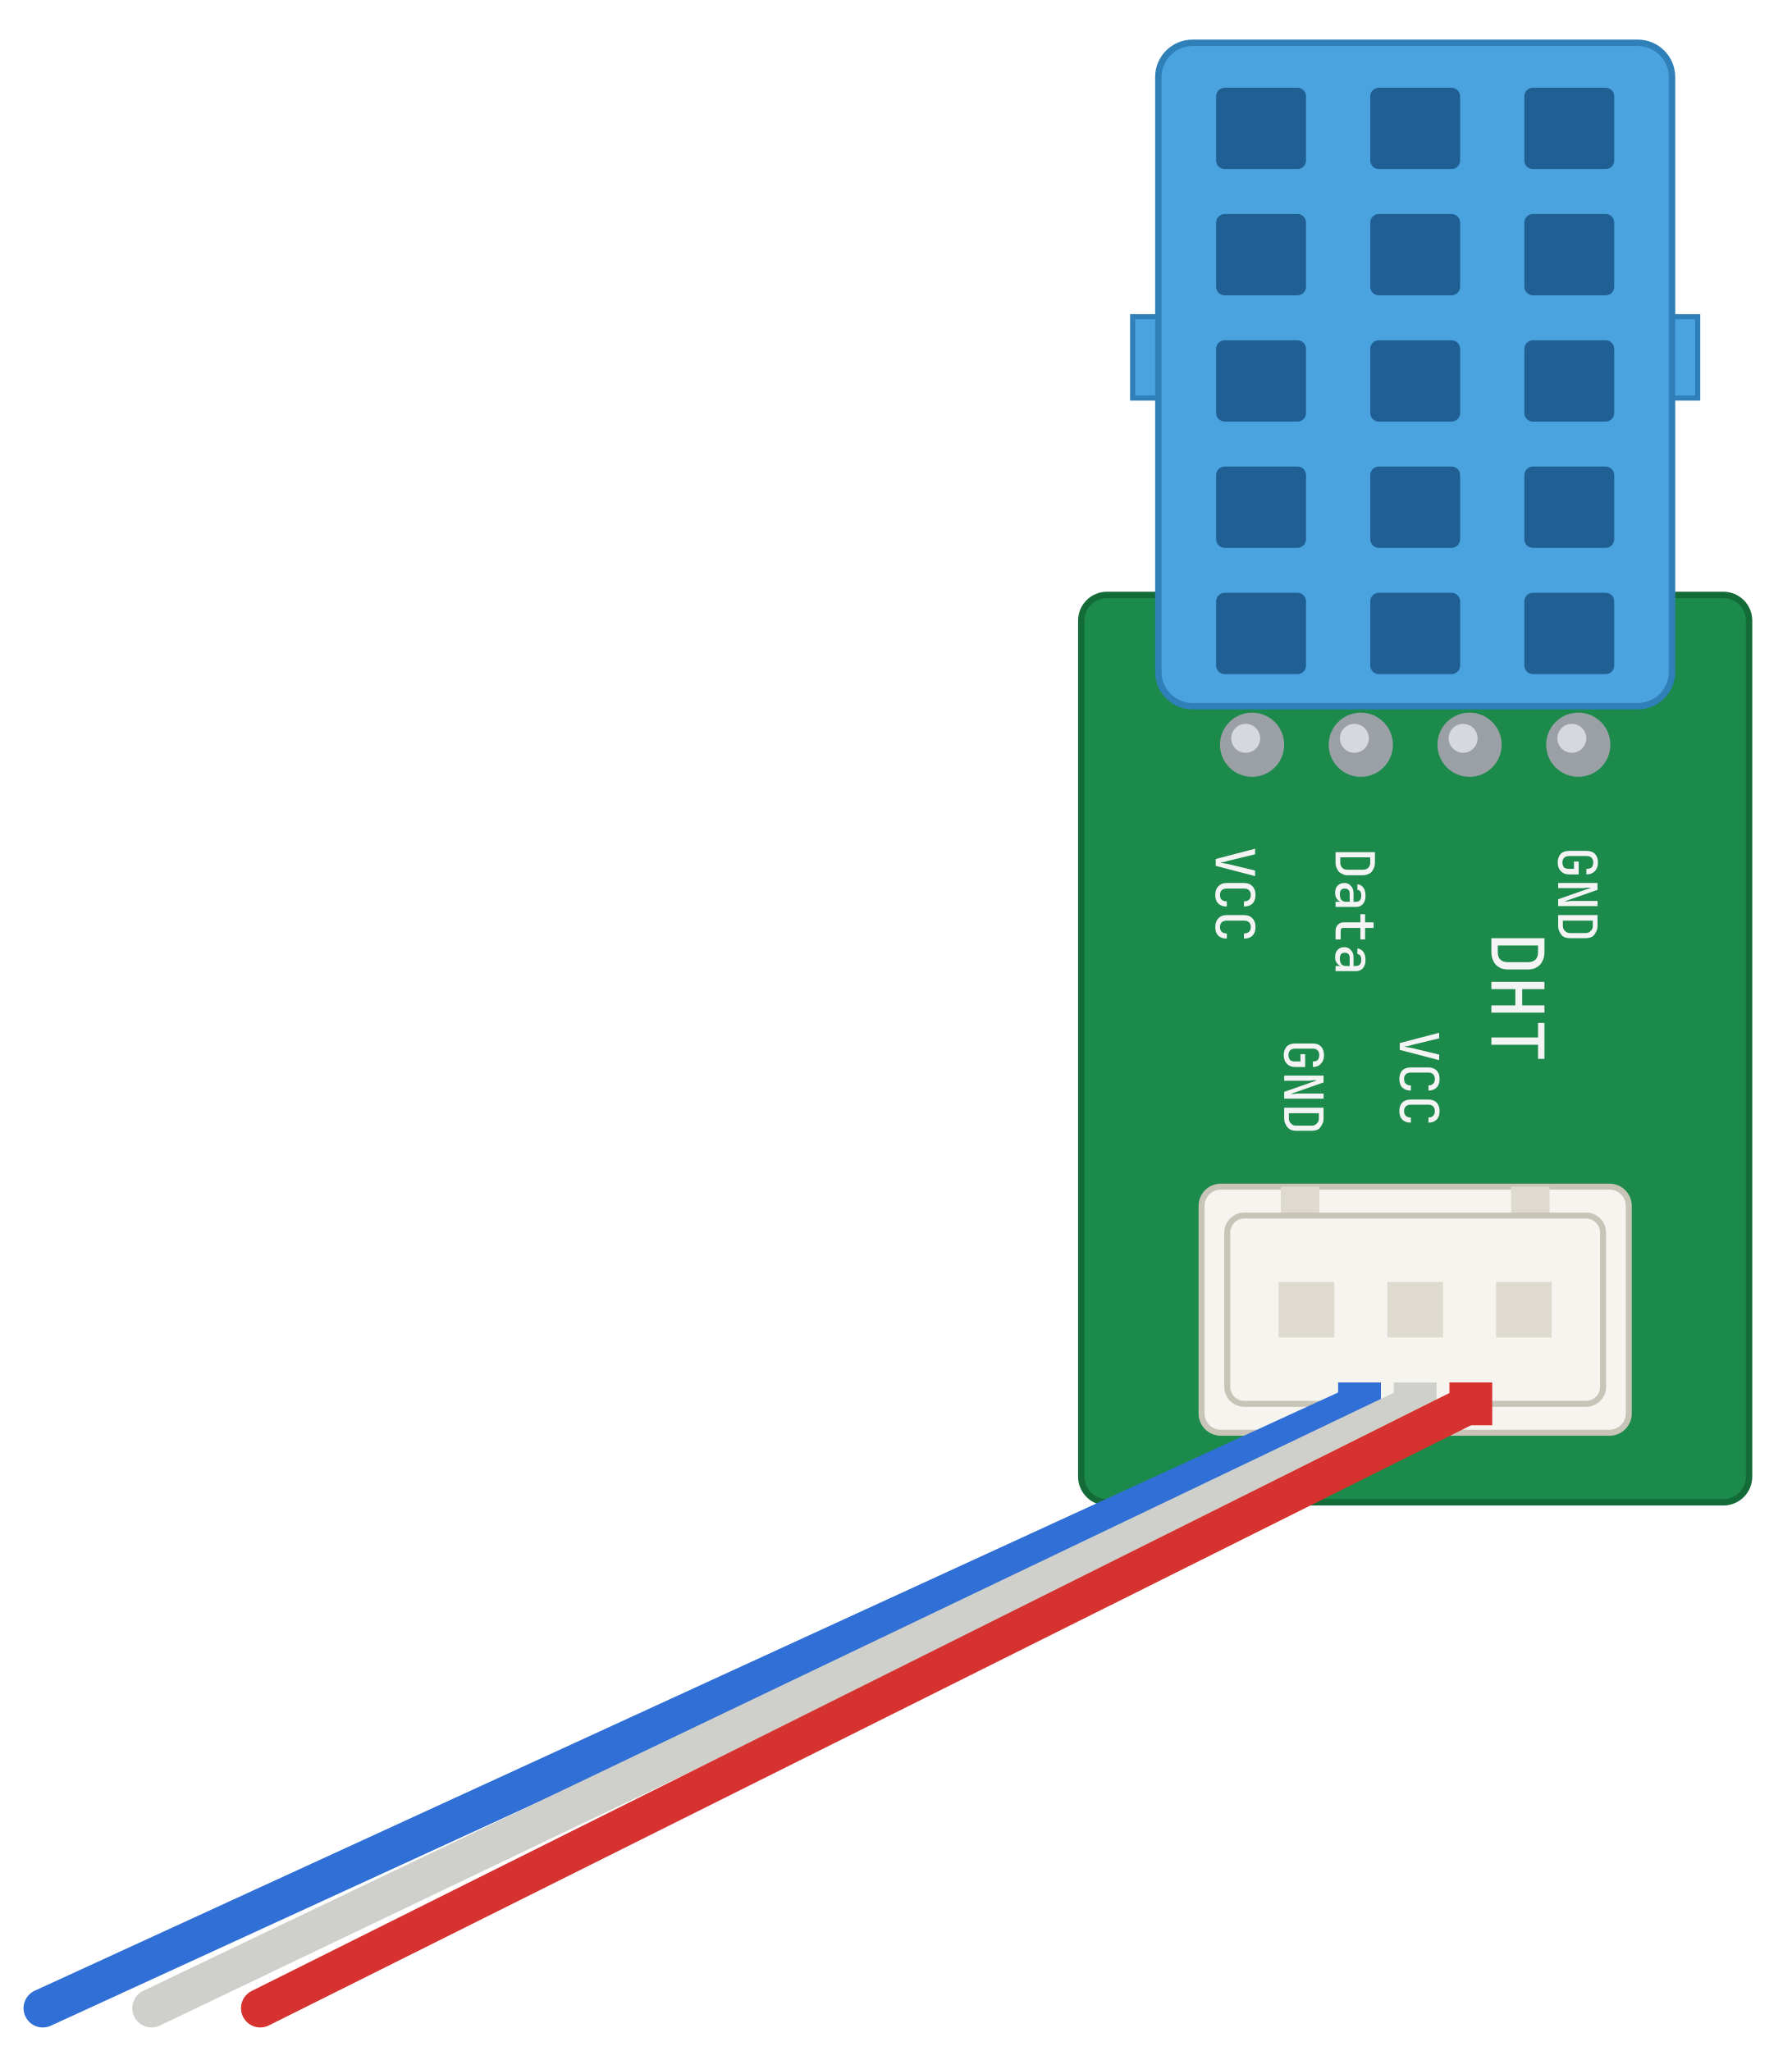
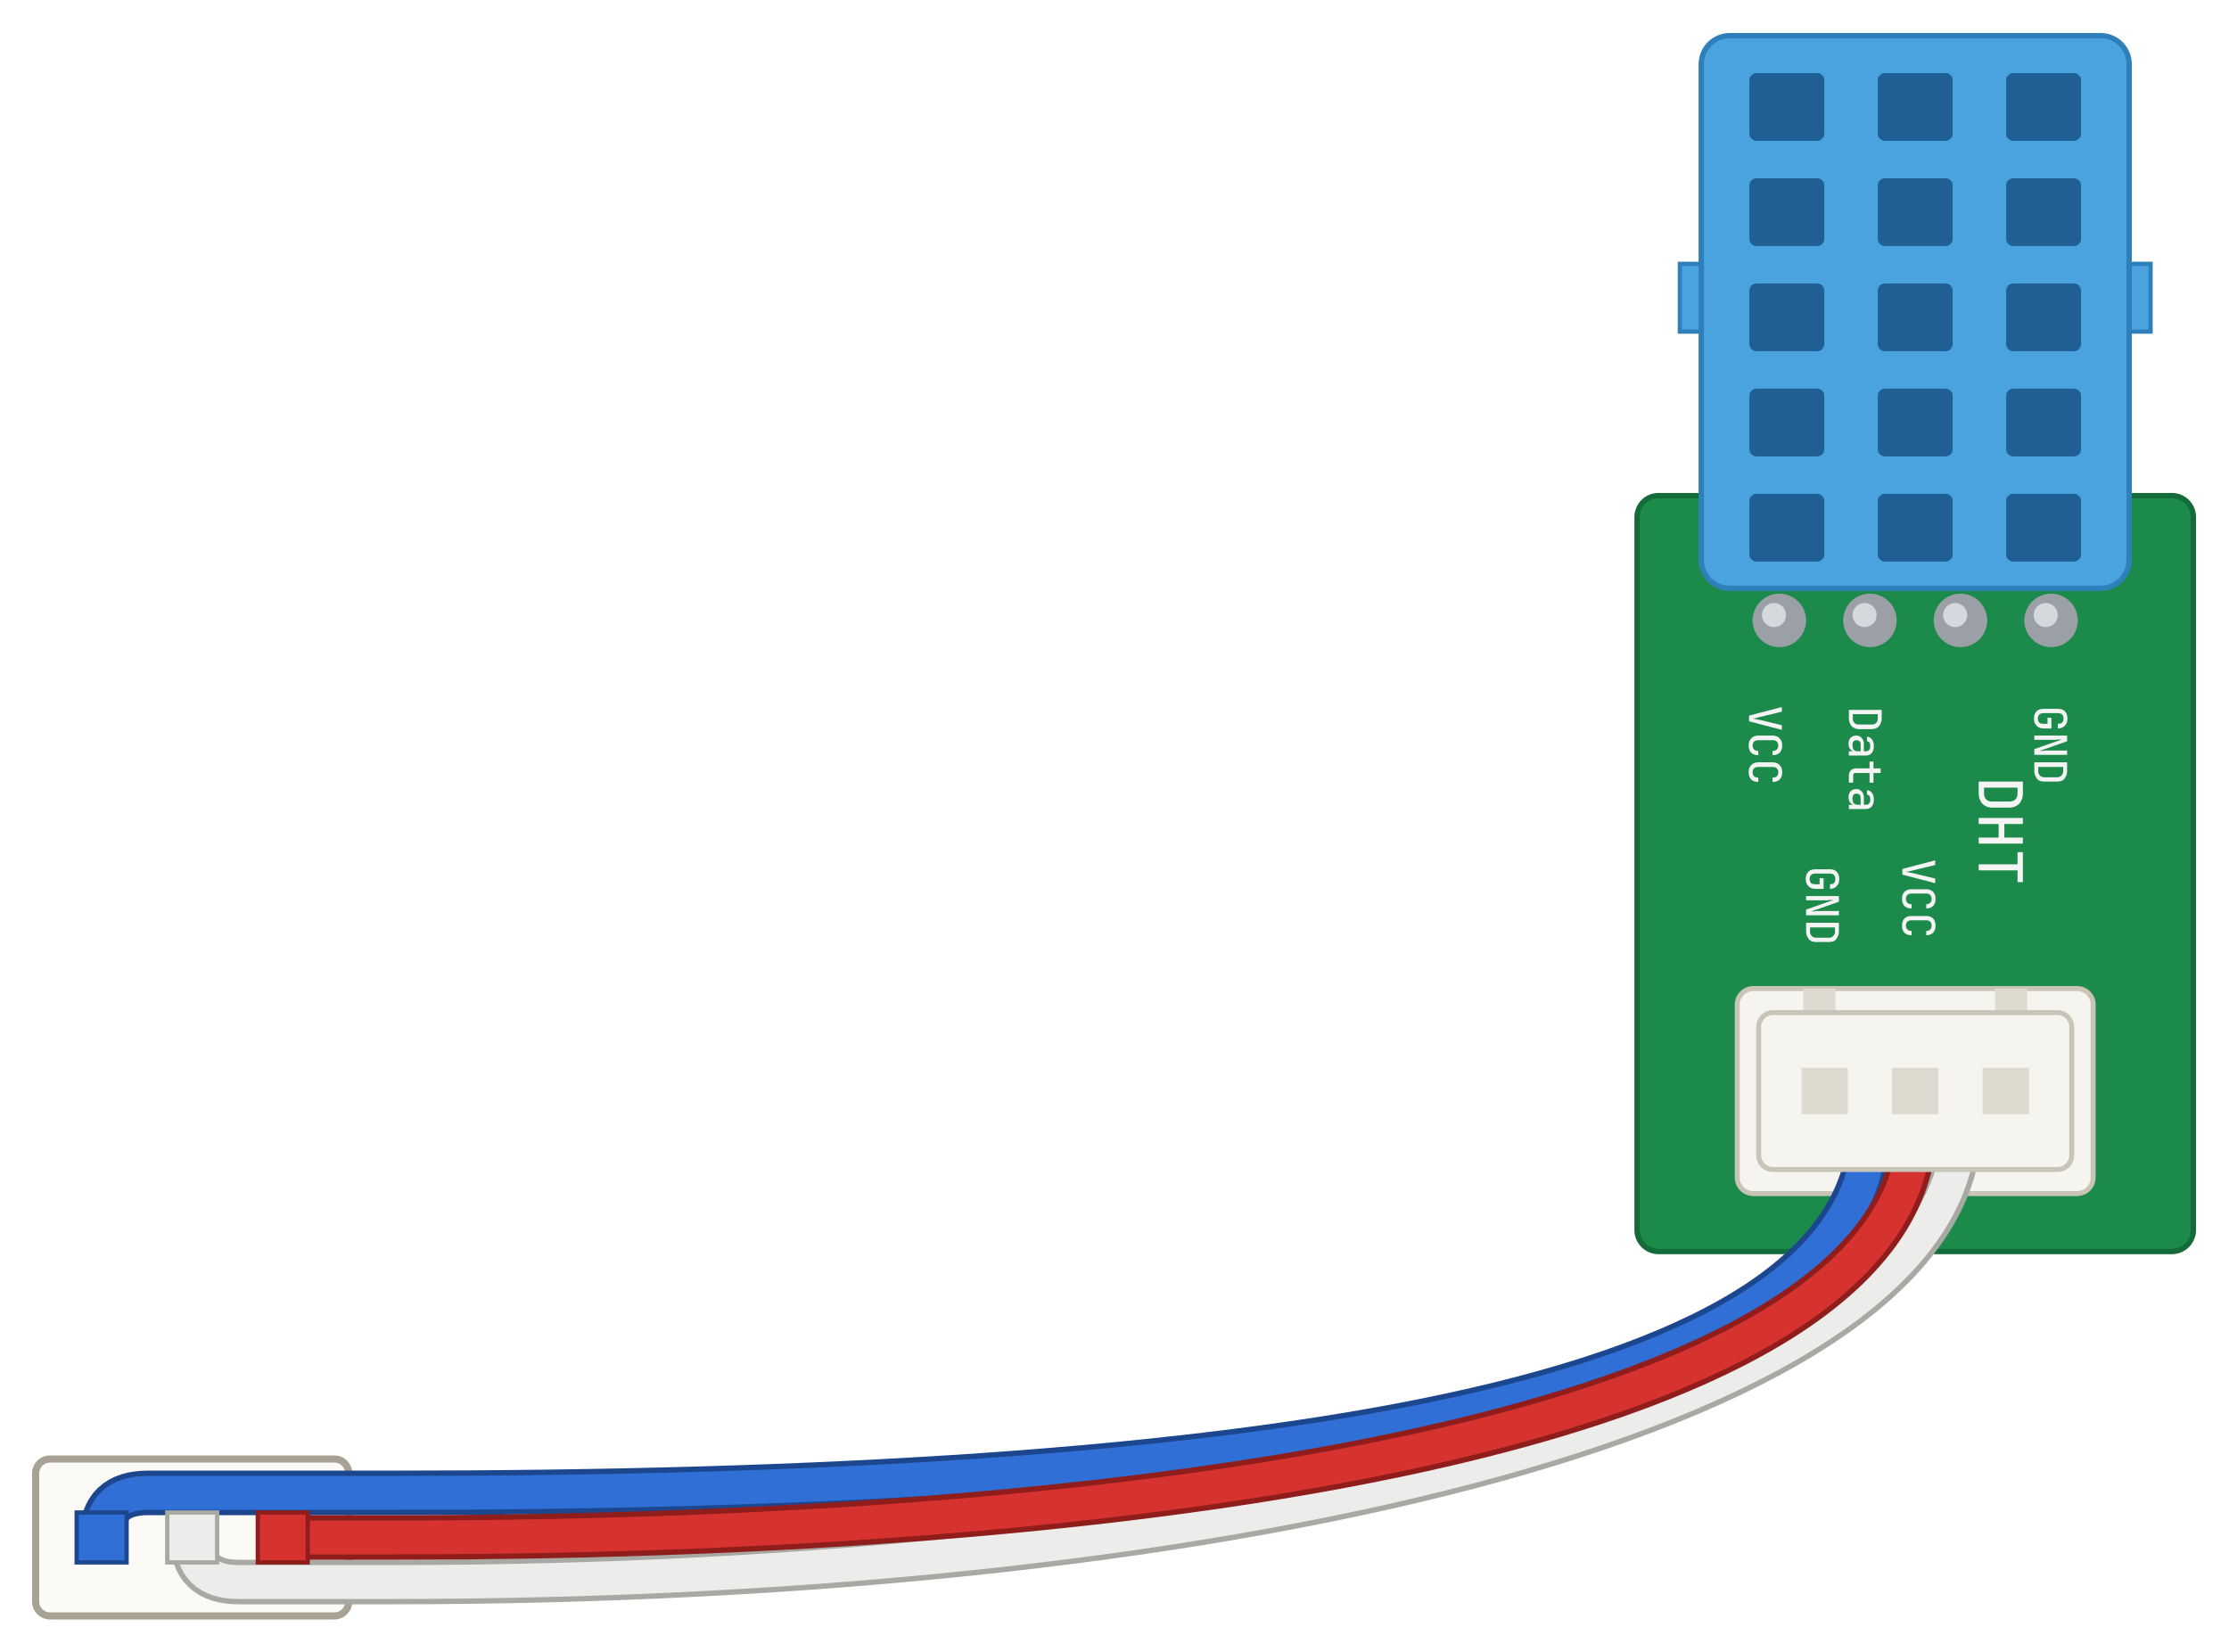
- <svg xmlns="http://www.w3.org/2000/svg" version="1.1" width="41.86mm" height="47.92mm" viewBox="0 0 41.86 47.92">
+ <svg xmlns="http://www.w3.org/2000/svg" version="1.1" width="62.51mm" height="46.32mm" viewBox="0 0 62.51 46.32">
  <g id="breadboard">
-     <g transform="translate(-67.94,17.8)">
-       <g transform="translate(92.2,-17.8)">
+     <g transform="translate(-66.09,14)">
+       <g transform="translate(111,-14)">
        <rect x="1" y="13.9" width="15.6" height="21.2" fill="#1c8a4a" rx="0.6" stroke="#136b38" stroke-width="0.15" />
        <circle cx="4.99" cy="17.4" r="0.75" fill="#9aa0a6" />
        <circle cx="4.84" cy="17.25" r="0.338" fill="#d5d9dd" />
        <circle cx="7.53" cy="17.4" r="0.75" fill="#9aa0a6" />
        <circle cx="7.38" cy="17.25" r="0.338" fill="#d5d9dd" />
        <circle cx="10.07" cy="17.4" r="0.75" fill="#9aa0a6" />
        <circle cx="9.92" cy="17.25" r="0.338" fill="#d5d9dd" />
        <circle cx="12.61" cy="17.4" r="0.75" fill="#9aa0a6" />
        <circle cx="12.46" cy="17.25" r="0.338" fill="#d5d9dd" />
        <path d="M4.14 20.07 5.06 19.83V19.96L4.44 20.11Q4.38 20.13 4.33 20.14Q4.27 20.15 4.25 20.15Q4.27 20.16 4.33 20.17Q4.38 20.18 4.44 20.19L5.06 20.34V20.47L4.14 20.23ZM4.13 20.91Q4.13 20.78 4.2 20.71Q4.27 20.63 4.4 20.63H4.8Q4.93 20.63 5 20.71Q5.07 20.78 5.07 20.91Q5.07 21.04 5 21.11Q4.93 21.18 4.8 21.18V21.06Q4.88 21.06 4.92 21.02Q4.96 20.98 4.96 20.91Q4.96 20.84 4.92 20.8Q4.88 20.76 4.8 20.76H4.4Q4.32 20.76 4.28 20.8Q4.24 20.84 4.24 20.91Q4.24 20.98 4.28 21.02Q4.32 21.06 4.4 21.06V21.18Q4.27 21.18 4.2 21.11Q4.13 21.04 4.13 20.91ZM4.13 21.66Q4.13 21.53 4.2 21.46Q4.27 21.38 4.4 21.38H4.8Q4.93 21.38 5 21.46Q5.07 21.53 5.07 21.66Q5.07 21.79 5 21.86Q4.93 21.93 4.8 21.93V21.81Q4.88 21.81 4.92 21.77Q4.96 21.73 4.96 21.66Q4.96 21.59 4.92 21.55Q4.88 21.51 4.8 21.51H4.4Q4.32 21.51 4.28 21.55Q4.24 21.59 4.24 21.66Q4.24 21.73 4.28 21.77Q4.32 21.81 4.4 21.81V21.93Q4.27 21.93 4.2 21.86Q4.13 21.79 4.13 21.66Z" fill="#f4f4f4" />
        <path d="M6.94 19.91H7.86V20.16Q7.86 20.24 7.82 20.31Q7.79 20.38 7.73 20.41Q7.66 20.45 7.58 20.45H7.22Q7.14 20.45 7.08 20.41Q7.01 20.38 6.98 20.31Q6.94 20.24 6.94 20.16ZM7.05 20.03V20.16Q7.05 20.23 7.1 20.28Q7.14 20.32 7.22 20.32H7.58Q7.66 20.32 7.7 20.28Q7.75 20.23 7.75 20.16V20.03ZM6.93 20.86Q6.93 20.75 6.99 20.69Q7.05 20.63 7.15 20.63Q7.24 20.63 7.3 20.7Q7.36 20.76 7.36 20.87V21.07H7.41Q7.54 21.07 7.54 20.93Q7.54 20.86 7.52 20.83Q7.49 20.79 7.45 20.79V20.66Q7.54 20.67 7.59 20.74Q7.64 20.81 7.64 20.93Q7.64 21.05 7.58 21.12Q7.52 21.19 7.42 21.19H6.94V21.07H7.07V21.07Q7.01 21.06 6.97 21Q6.93 20.95 6.93 20.86ZM7.04 20.89Q7.04 20.97 7.07 21.02Q7.11 21.07 7.18 21.07H7.27V20.88Q7.27 20.82 7.24 20.79Q7.21 20.76 7.15 20.76Q7.1 20.76 7.07 20.79Q7.04 20.83 7.04 20.89ZM6.94 21.74Q6.94 21.66 7 21.6Q7.05 21.55 7.13 21.55H7.52V21.36H7.63V21.55H7.83V21.68H7.63V21.95H7.52V21.68H7.13Q7.1 21.68 7.08 21.69Q7.06 21.71 7.06 21.75V21.95H6.94ZM6.93 22.36Q6.93 22.25 6.99 22.19Q7.05 22.13 7.15 22.13Q7.24 22.13 7.3 22.2Q7.36 22.26 7.36 22.37V22.57H7.41Q7.54 22.57 7.54 22.43Q7.54 22.36 7.52 22.33Q7.49 22.29 7.45 22.29V22.16Q7.54 22.17 7.59 22.24Q7.64 22.31 7.64 22.43Q7.64 22.55 7.58 22.62Q7.52 22.69 7.42 22.69H6.94V22.57H7.07V22.57Q7.01 22.56 6.97 22.5Q6.93 22.45 6.93 22.36ZM7.04 22.39Q7.04 22.47 7.07 22.52Q7.11 22.57 7.18 22.57H7.27V22.38Q7.27 22.32 7.24 22.29Q7.21 22.26 7.15 22.26Q7.1 22.26 7.07 22.29Q7.04 22.33 7.04 22.39Z" fill="#f4f4f4" />
        <path d="M12.13 20.15Q12.13 20.03 12.2 19.95Q12.27 19.88 12.4 19.88H12.8Q12.93 19.88 13 19.95Q13.07 20.03 13.07 20.15Q13.07 20.28 13 20.35Q12.93 20.43 12.8 20.43V20.3Q12.88 20.3 12.92 20.27Q12.96 20.22 12.96 20.15Q12.96 20.08 12.92 20.04Q12.88 20 12.8 20H12.4Q12.32 20 12.28 20.04Q12.24 20.08 12.24 20.15Q12.24 20.22 12.28 20.27Q12.32 20.3 12.4 20.3H12.51V20.13H12.62V20.43H12.4Q12.27 20.43 12.2 20.35Q12.13 20.28 12.13 20.15ZM12.14 20.63H13.06V20.79L12.29 21.06Q12.32 21.06 12.37 21.06Q12.41 21.05 12.47 21.05Q12.52 21.05 12.56 21.05H13.06V21.17H12.14V21.01L12.91 20.74Q12.88 20.74 12.83 20.74Q12.79 20.74 12.74 20.75Q12.68 20.75 12.64 20.75H12.14ZM12.14 21.38H13.06V21.63Q13.06 21.72 13.02 21.78Q12.99 21.85 12.93 21.89Q12.86 21.92 12.78 21.92H12.42Q12.34 21.92 12.27 21.89Q12.21 21.85 12.18 21.78Q12.14 21.72 12.14 21.63ZM12.25 21.51V21.63Q12.25 21.71 12.3 21.75Q12.34 21.8 12.42 21.8H12.78Q12.86 21.8 12.9 21.75Q12.95 21.71 12.95 21.63V21.51Z" fill="#f4f4f4" />
        <path d="M8.44 24.37 9.36 24.13V24.26L8.74 24.41Q8.68 24.43 8.63 24.44Q8.57 24.45 8.54 24.45Q8.57 24.46 8.63 24.47Q8.68 24.48 8.74 24.49L9.36 24.64V24.77L8.44 24.53ZM8.43 25.21Q8.43 25.08 8.5 25.01Q8.57 24.94 8.7 24.94H9.11Q9.23 24.94 9.3 25.01Q9.37 25.08 9.37 25.21Q9.37 25.34 9.3 25.41Q9.23 25.48 9.11 25.48V25.36Q9.18 25.36 9.22 25.32Q9.26 25.28 9.26 25.21Q9.26 25.14 9.22 25.1Q9.18 25.06 9.11 25.06H8.7Q8.62 25.06 8.58 25.1Q8.54 25.14 8.54 25.21Q8.54 25.28 8.58 25.32Q8.62 25.36 8.7 25.36V25.48Q8.57 25.48 8.5 25.41Q8.43 25.34 8.43 25.21ZM8.43 25.96Q8.43 25.83 8.5 25.76Q8.57 25.69 8.7 25.69H9.11Q9.23 25.69 9.3 25.76Q9.37 25.83 9.37 25.96Q9.37 26.09 9.3 26.16Q9.23 26.23 9.11 26.23V26.11Q9.18 26.11 9.22 26.07Q9.26 26.03 9.26 25.96Q9.26 25.89 9.22 25.85Q9.18 25.81 9.11 25.81H8.7Q8.62 25.81 8.58 25.85Q8.54 25.89 8.54 25.96Q8.54 26.03 8.58 26.07Q8.62 26.11 8.7 26.11V26.23Q8.57 26.23 8.5 26.16Q8.43 26.09 8.43 25.96Z" fill="#f4f4f4" />
        <path d="M5.73 24.65Q5.73 24.53 5.8 24.45Q5.87 24.38 6 24.38H6.41Q6.53 24.38 6.6 24.45Q6.67 24.53 6.67 24.65Q6.67 24.78 6.6 24.85Q6.53 24.93 6.41 24.93V24.8Q6.48 24.8 6.52 24.77Q6.56 24.72 6.56 24.65Q6.56 24.58 6.52 24.54Q6.48 24.5 6.41 24.5H6Q5.92 24.5 5.88 24.54Q5.84 24.58 5.84 24.65Q5.84 24.72 5.88 24.77Q5.92 24.8 6 24.8H6.12V24.63H6.23V24.93H6Q5.87 24.93 5.8 24.85Q5.73 24.78 5.73 24.65ZM5.74 25.13H6.66V25.29L5.89 25.56Q5.92 25.56 5.97 25.56Q6.02 25.55 6.07 25.55Q6.12 25.55 6.17 25.55H6.66V25.67H5.74V25.51L6.51 25.24Q6.48 25.24 6.43 25.24Q6.39 25.24 6.34 25.25Q6.29 25.25 6.24 25.25H5.74ZM5.74 25.88H6.66V26.13Q6.66 26.22 6.62 26.28Q6.59 26.35 6.53 26.39Q6.46 26.42 6.38 26.42H6.02Q5.94 26.42 5.88 26.39Q5.81 26.35 5.78 26.28Q5.74 26.22 5.74 26.13ZM5.85 26.01V26.13Q5.85 26.21 5.9 26.25Q5.94 26.3 6.02 26.3H6.38Q6.46 26.3 6.5 26.25Q6.55 26.21 6.55 26.13V26.01Z" fill="#f4f4f4" />
        <path d="M10.58 21.92H11.82V22.25Q11.82 22.37 11.77 22.46Q11.73 22.55 11.64 22.6Q11.56 22.65 11.44 22.65H10.96Q10.84 22.65 10.76 22.6Q10.67 22.55 10.63 22.46Q10.58 22.37 10.58 22.25ZM10.73 22.09V22.25Q10.73 22.36 10.79 22.42Q10.85 22.48 10.96 22.48H11.44Q11.55 22.48 11.61 22.42Q11.67 22.36 11.67 22.25V22.09ZM10.58 22.94H11.82V23.11H11.3V23.49H11.82V23.66H10.58V23.49H11.14V23.11H10.58ZM10.58 24.24H11.67V23.9H11.82V24.74H11.67V24.41H10.58Z" fill="#f4f4f4" />
        <rect x="3.81" y="27.725" width="9.98" height="5.75" fill="#f6f4ef" rx="0.45" stroke="#c9c4b8" stroke-width="0.14" />
        <rect x="4.99" y="27.875" width="2.54" height="5.45" fill="#f6f4ef" />
        <rect x="7.53" y="27.875" width="2.54" height="5.45" fill="#f6f4ef" />
        <rect x="10.07" y="27.875" width="2.54" height="5.45" fill="#f6f4ef" />
        <rect x="4.66" y="29.125" width="8.28" height="3.45" fill="#dedad0" rx="0.25" />
        <rect x="5.66" y="27.725" width="0.9" height="1.1" fill="#dedad0" />
        <rect x="11.04" y="27.725" width="0.9" height="1.1" fill="#dedad0" />
        <rect x="5.89" y="30.48" width="0.74" height="0.74" fill="#9aa0a6" stroke="#6c7278" stroke-width="0.1" />
        <rect x="8.43" y="30.48" width="0.74" height="0.74" fill="#9aa0a6" stroke="#6c7278" stroke-width="0.1" />
        <rect x="10.97" y="30.48" width="0.74" height="0.74" fill="#9aa0a6" stroke="#6c7278" stroke-width="0.1" />
        <rect x="2.2" y="7.4" width="13.2" height="1.9" fill="#4aa3df" stroke="#2f7fb8" stroke-width="0.12" />
        <rect x="2.8" y="1" width="12" height="15.5" fill="#4aa3df" rx="0.8" stroke="#2f7fb8" stroke-width="0.15" />
        <rect x="4.15" y="2.05" width="2.1" height="1.9" fill="#1f5f94" rx="0.2" />
        <rect x="7.75" y="2.05" width="2.1" height="1.9" fill="#1f5f94" rx="0.2" />
        <rect x="11.35" y="2.05" width="2.1" height="1.9" fill="#1f5f94" rx="0.2" />
        <rect x="4.15" y="5" width="2.1" height="1.9" fill="#1f5f94" rx="0.2" />
        <rect x="7.75" y="5" width="2.1" height="1.9" fill="#1f5f94" rx="0.2" />
        <rect x="11.35" y="5" width="2.1" height="1.9" fill="#1f5f94" rx="0.2" />
        <rect x="4.15" y="7.95" width="2.1" height="1.9" fill="#1f5f94" rx="0.2" />
        <rect x="7.75" y="7.95" width="2.1" height="1.9" fill="#1f5f94" rx="0.2" />
        <rect x="11.35" y="7.95" width="2.1" height="1.9" fill="#1f5f94" rx="0.2" />
        <rect x="4.15" y="10.9" width="2.1" height="1.9" fill="#1f5f94" rx="0.2" />
        <rect x="7.75" y="10.9" width="2.1" height="1.9" fill="#1f5f94" rx="0.2" />
        <rect x="11.35" y="10.9" width="2.1" height="1.9" fill="#1f5f94" rx="0.2" />
        <rect x="4.15" y="13.85" width="2.1" height="1.9" fill="#1f5f94" rx="0.2" />
        <rect x="7.75" y="13.85" width="2.1" height="1.9" fill="#1f5f94" rx="0.2" />
        <rect x="11.35" y="13.85" width="2.1" height="1.9" fill="#1f5f94" rx="0.2" />
      </g>
-       <g transform="translate(92.2,-17.8)">
+       <rect x="67.09" y="26.92" width="8.78" height="4.4" fill="#fbfaf7" rx="0.4" stroke="#a8a294" stroke-width="0.2" />
+       <path d="M68.94 29.12Q68.94 27.87 70.24 27.87L77.07 27.87C101.07 27.87 118.55 25.5 118.55 17.5" fill="none" stroke="#1c478f" stroke-width="1.25" stroke-linecap="round" stroke-linejoin="round" />
+       <path d="M68.94 29.12Q68.94 27.87 70.24 27.87L77.07 27.87C101.07 27.87 118.55 25.5 118.55 17.5" fill="none" stroke="#2f6fd6" stroke-width="0.95" stroke-linecap="round" stroke-linejoin="round" />
+       <path d="M71.48 29.12Q71.48 30.37 72.78 30.37L77.07 30.37C101.07 30.37 121.05 25.5 121.05 17.5" fill="none" stroke="#a9a9a4" stroke-width="1.25" stroke-linecap="round" stroke-linejoin="round" />
+       <path d="M71.48 29.12Q71.48 30.37 72.78 30.37L77.07 30.37C101.07 30.37 121.05 25.5 121.05 17.5" fill="none" stroke="#ececea" stroke-width="0.95" stroke-linecap="round" stroke-linejoin="round" />
+       <path d="M74.02 29.12L77.07 29.12C101.07 29.12 119.8 25.5 119.8 17.5" fill="none" stroke="#8f1d1b" stroke-width="1.25" stroke-linecap="round" stroke-linejoin="round" />
+       <path d="M74.02 29.12L77.07 29.12C101.07 29.12 119.8 25.5 119.8 17.5" fill="none" stroke="#d6322f" stroke-width="0.95" stroke-linecap="round" stroke-linejoin="round" />
+       <g transform="translate(111,-14)">
        <rect x="4.41" y="28.4" width="8.78" height="4.4" fill="#f6f4ef" rx="0.4" stroke="#c9c4b8" stroke-width="0.14" />
        <rect x="5.61" y="29.95" width="1.3" height="1.3" fill="#dedad0" />
        <rect x="8.15" y="29.95" width="1.3" height="1.3" fill="#dedad0" />
        <rect x="10.69" y="29.95" width="1.3" height="1.3" fill="#dedad0" />
      </g>
-       <rect x="99.2" y="14.5" width="1" height="1" fill="#2f6fd6" id="connector0pin" />
-       <line id="connector0leg" x1="99.7" y1="15" x2="68.94" y2="29.12" fill="none" stroke="#2f6fd6" stroke-width="0.9" stroke-linecap="round" />
-       <rect x="100.5" y="14.5" width="1" height="1" fill="#cfd0cb" id="connector1pin" />
-       <line id="connector1leg" x1="101" y1="15" x2="71.48" y2="29.12" fill="none" stroke="#cfd0cb" stroke-width="0.9" stroke-linecap="round" />
-       <rect x="101.8" y="14.5" width="1" height="1" fill="#d6322f" id="connector2pin" />
-       <line id="connector2leg" x1="102.3" y1="15" x2="74.02" y2="29.12" fill="none" stroke="#d6322f" stroke-width="0.9" stroke-linecap="round" />
+       <rect x="68.24" y="28.42" width="1.4" height="1.4" fill="#2f6fd6" stroke="#1c478f" stroke-width="0.12" id="connector0pin" />
+       <rect x="70.78" y="28.42" width="1.4" height="1.4" fill="#ececea" stroke="#a9a9a4" stroke-width="0.12" id="connector1pin" />
+       <rect x="73.32" y="28.42" width="1.4" height="1.4" fill="#d6322f" stroke="#8f1d1b" stroke-width="0.12" id="connector2pin" />
    </g>
  </g>
</svg>
